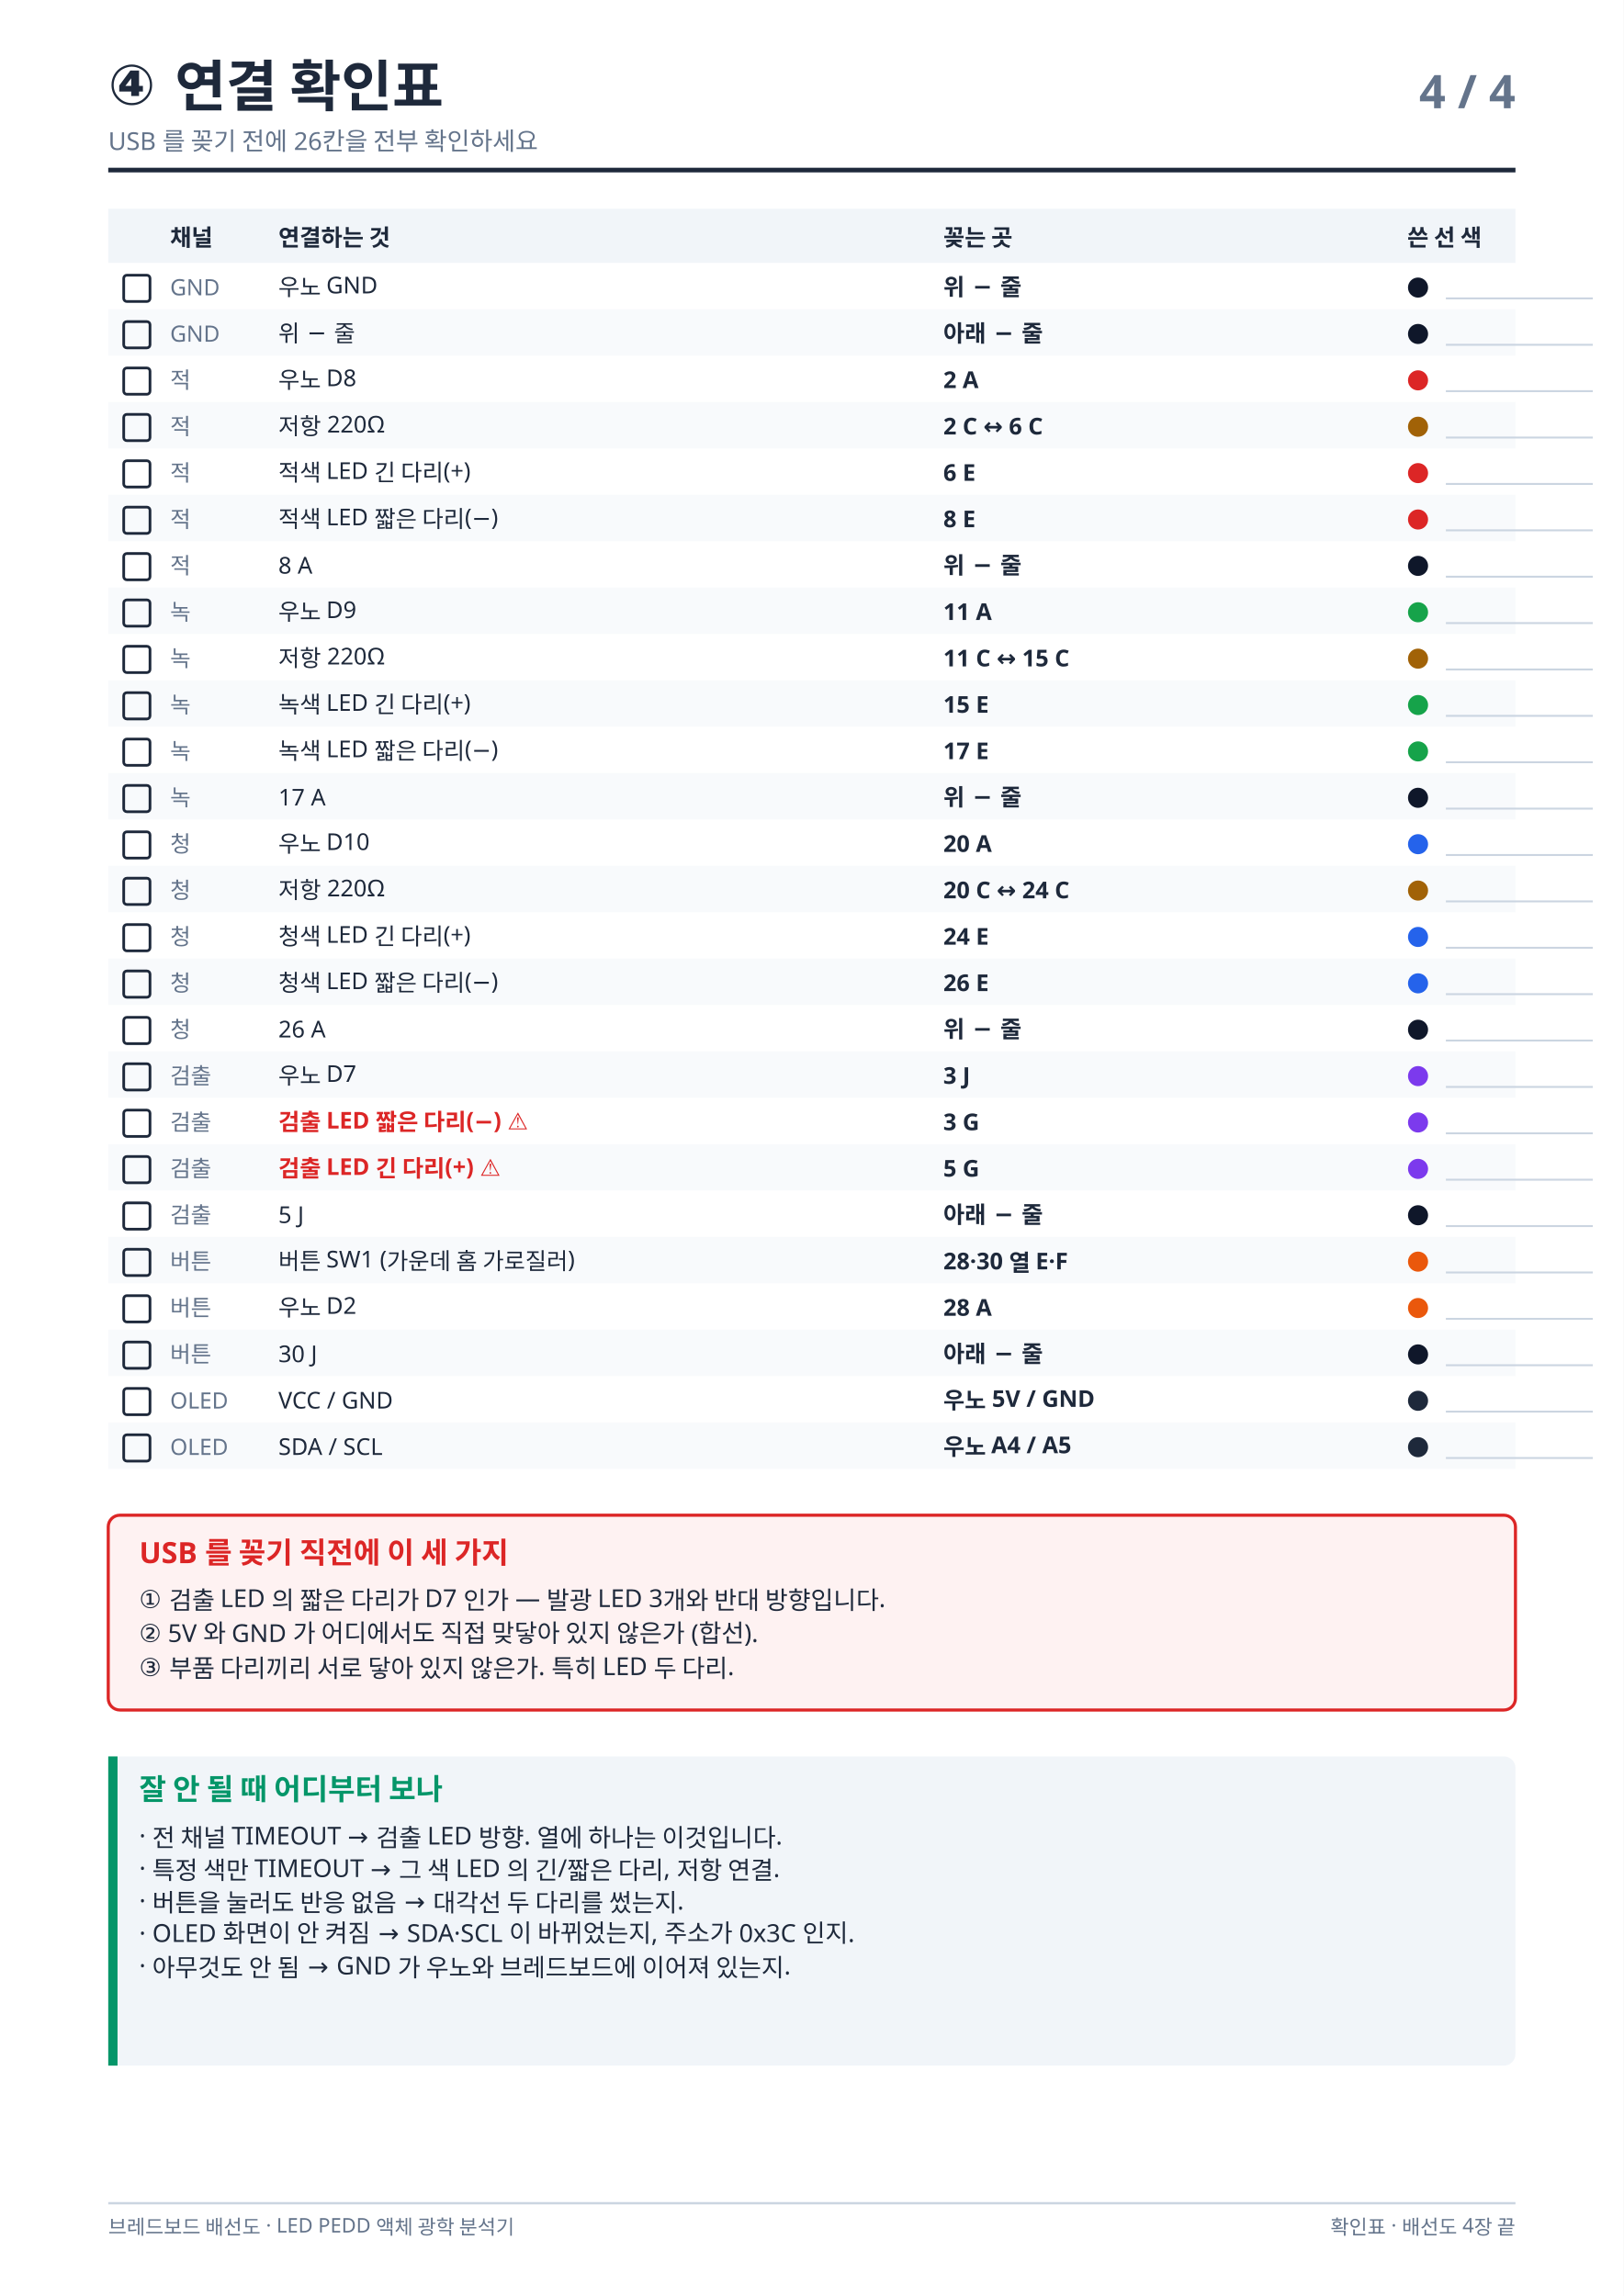
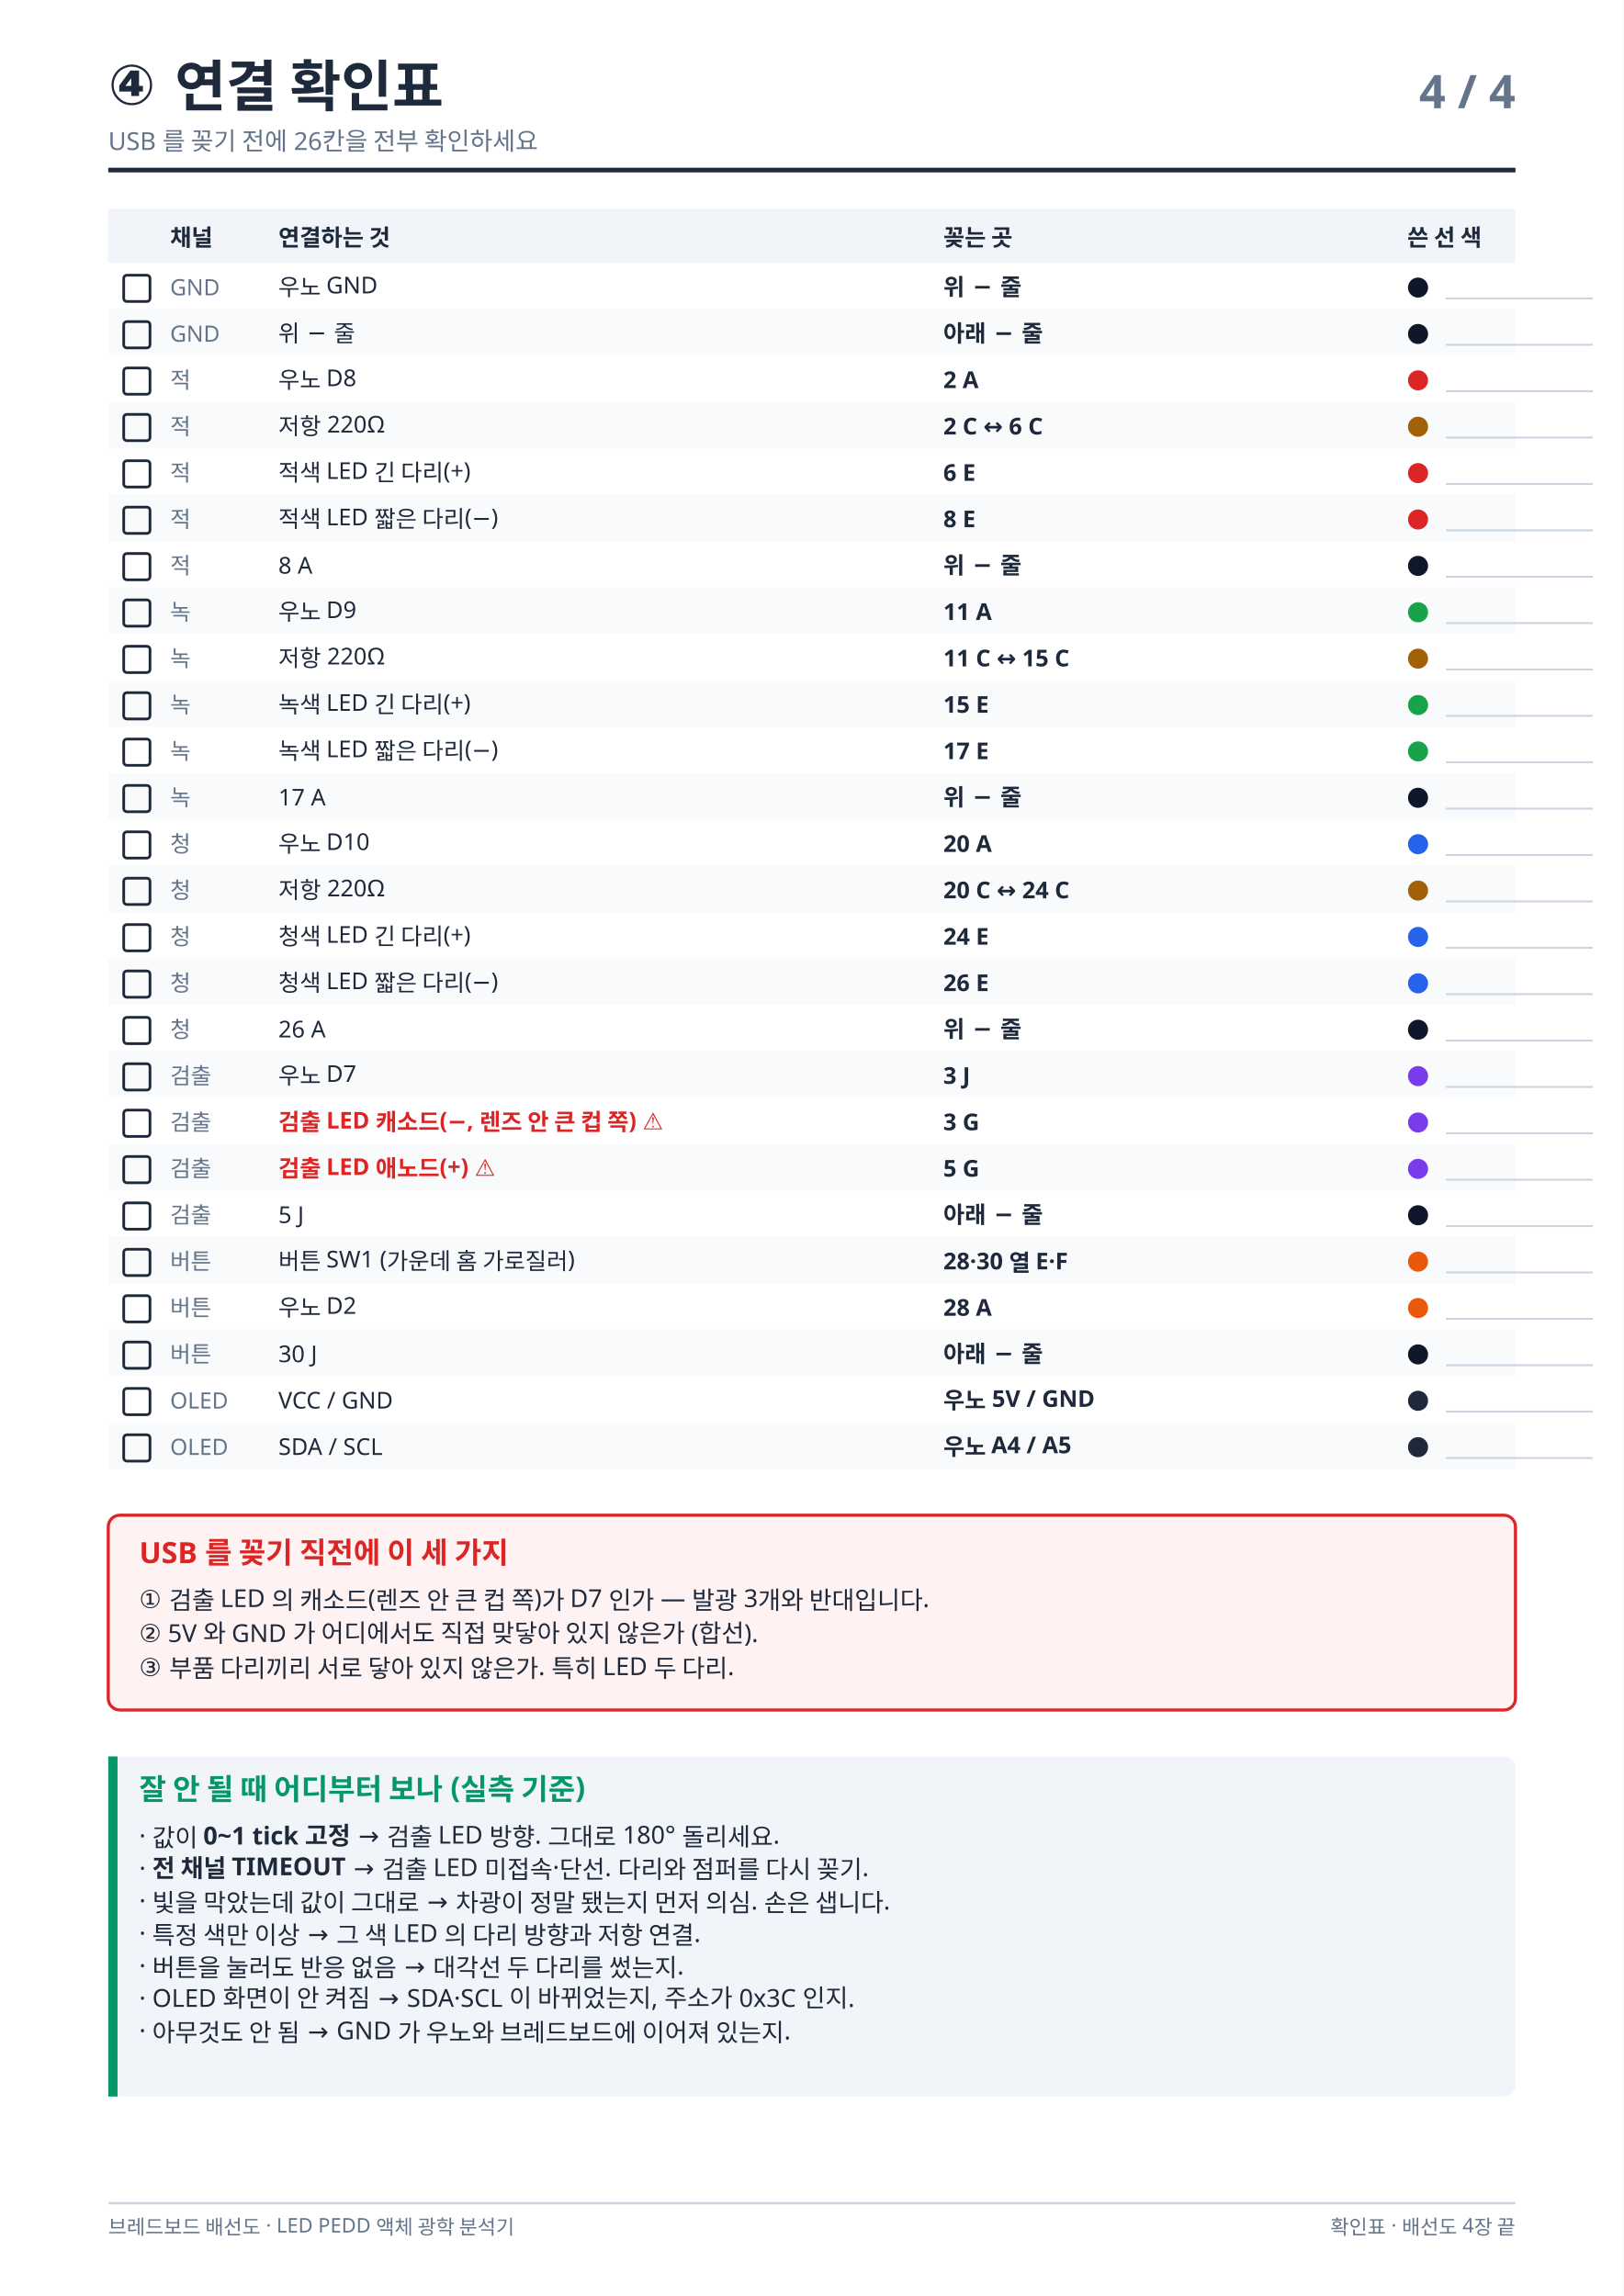
<svg xmlns="http://www.w3.org/2000/svg" width="210mm" height="297mm" viewBox="0 0 210 297" font-family="'Malgun Gothic','맑은 고딕','Noto Sans KR',sans-serif">
  <rect width="210" height="297" fill="#ffffff" />
  <line x1="14.00" y1="22.00" x2="196.00" y2="22.00" stroke="#1e293b" stroke-width="0.60" stroke-linecap="butt" />
  <text x="14.00" y="13.50" font-size="7.20" text-anchor="start" font-weight="700" fill="#1e293b">④ 연결 확인표</text>
  <text x="14.00" y="19.40" font-size="3.20" text-anchor="start" font-weight="400" fill="#64748b">USB 를 꽂기 전에 26칸을 전부 확인하세요</text>
  <text x="196.00" y="14.00" font-size="6.00" text-anchor="end" font-weight="700" fill="#64748b">4 / 4</text>
  <rect x="14.00" y="27.00" width="182.00" height="7.00" rx="0.00" fill="#f1f5f9" stroke="none" stroke-width="0.30" />
  <text x="22.00" y="31.80" font-size="3.00" text-anchor="start" font-weight="700" fill="#1e293b">채널</text>
  <text x="36.00" y="31.80" font-size="3.00" text-anchor="start" font-weight="700" fill="#1e293b">연결하는 것</text>
  <text x="122.00" y="31.80" font-size="3.00" text-anchor="start" font-weight="700" fill="#1e293b">꽂는 곳</text>
  <text x="182.00" y="31.80" font-size="3.00" text-anchor="start" font-weight="700" fill="#1e293b">쓴 선 색</text>
  <rect x="16.00" y="35.60" width="3.40" height="3.40" rx="0.40" fill="none" stroke="#1e293b" stroke-width="0.35" />
  <text x="21.40" y="38.20" font-size="3.00" text-anchor="start" font-weight="400" fill="#1e293b" />
  <text x="22.00" y="38.20" font-size="2.90" text-anchor="start" font-weight="400" fill="#64748b">GND</text>
  <text x="36.00" y="38.20" font-size="3.00" text-anchor="start" font-weight="400" fill="#1e293b">우노 GND</text>
  <text x="122.00" y="38.20" font-size="3.00" text-anchor="start" font-weight="700" fill="#1e293b">위 − 줄</text>
  <circle cx="183.40" cy="37.20" r="1.30" fill="#0f172a" stroke="none" stroke-width="0.30" />
  <line x1="187.00" y1="38.60" x2="206.00" y2="38.60" stroke="#cbd5e1" stroke-width="0.25" stroke-linecap="butt" />
  <rect x="14.00" y="40.00" width="182.00" height="6.00" rx="0.00" fill="#f8fafc" stroke="none" stroke-width="0.30" />
  <rect x="16.00" y="41.60" width="3.40" height="3.40" rx="0.40" fill="none" stroke="#1e293b" stroke-width="0.35" />
  <text x="21.40" y="44.20" font-size="3.00" text-anchor="start" font-weight="400" fill="#1e293b" />
  <text x="22.00" y="44.20" font-size="2.90" text-anchor="start" font-weight="400" fill="#64748b">GND</text>
  <text x="36.00" y="44.20" font-size="3.00" text-anchor="start" font-weight="400" fill="#1e293b">위 − 줄</text>
  <text x="122.00" y="44.20" font-size="3.00" text-anchor="start" font-weight="700" fill="#1e293b">아래 − 줄</text>
  <circle cx="183.40" cy="43.20" r="1.30" fill="#0f172a" stroke="none" stroke-width="0.30" />
  <line x1="187.00" y1="44.60" x2="206.00" y2="44.60" stroke="#cbd5e1" stroke-width="0.25" stroke-linecap="butt" />
  <rect x="16.00" y="47.60" width="3.40" height="3.40" rx="0.40" fill="none" stroke="#1e293b" stroke-width="0.35" />
  <text x="21.40" y="50.20" font-size="3.00" text-anchor="start" font-weight="400" fill="#1e293b" />
  <text x="22.00" y="50.20" font-size="2.90" text-anchor="start" font-weight="400" fill="#64748b">적</text>
  <text x="36.00" y="50.20" font-size="3.00" text-anchor="start" font-weight="400" fill="#1e293b">우노 D8</text>
  <text x="122.00" y="50.20" font-size="3.00" text-anchor="start" font-weight="700" fill="#1e293b">2 A</text>
  <circle cx="183.40" cy="49.20" r="1.30" fill="#dc2626" stroke="none" stroke-width="0.30" />
  <line x1="187.00" y1="50.60" x2="206.00" y2="50.60" stroke="#cbd5e1" stroke-width="0.25" stroke-linecap="butt" />
  <rect x="14.00" y="52.00" width="182.00" height="6.00" rx="0.00" fill="#f8fafc" stroke="none" stroke-width="0.30" />
  <rect x="16.00" y="53.60" width="3.40" height="3.40" rx="0.40" fill="none" stroke="#1e293b" stroke-width="0.35" />
  <text x="21.40" y="56.20" font-size="3.00" text-anchor="start" font-weight="400" fill="#1e293b" />
  <text x="22.00" y="56.20" font-size="2.90" text-anchor="start" font-weight="400" fill="#64748b">적</text>
  <text x="36.00" y="56.20" font-size="3.00" text-anchor="start" font-weight="400" fill="#1e293b">저항 220Ω</text>
  <text x="122.00" y="56.20" font-size="3.00" text-anchor="start" font-weight="700" fill="#1e293b">2 C ↔ 6 C</text>
  <circle cx="183.40" cy="55.20" r="1.30" fill="#a16207" stroke="none" stroke-width="0.30" />
  <line x1="187.00" y1="56.60" x2="206.00" y2="56.60" stroke="#cbd5e1" stroke-width="0.25" stroke-linecap="butt" />
  <rect x="16.00" y="59.60" width="3.40" height="3.40" rx="0.40" fill="none" stroke="#1e293b" stroke-width="0.35" />
  <text x="21.40" y="62.20" font-size="3.00" text-anchor="start" font-weight="400" fill="#1e293b" />
  <text x="22.00" y="62.20" font-size="2.90" text-anchor="start" font-weight="400" fill="#64748b">적</text>
  <text x="36.00" y="62.20" font-size="3.00" text-anchor="start" font-weight="400" fill="#1e293b">적색 LED 긴 다리(+)</text>
  <text x="122.00" y="62.20" font-size="3.00" text-anchor="start" font-weight="700" fill="#1e293b">6 E</text>
  <circle cx="183.40" cy="61.20" r="1.30" fill="#dc2626" stroke="none" stroke-width="0.30" />
  <line x1="187.00" y1="62.60" x2="206.00" y2="62.60" stroke="#cbd5e1" stroke-width="0.25" stroke-linecap="butt" />
  <rect x="14.00" y="64.00" width="182.00" height="6.00" rx="0.00" fill="#f8fafc" stroke="none" stroke-width="0.30" />
  <rect x="16.00" y="65.60" width="3.40" height="3.40" rx="0.40" fill="none" stroke="#1e293b" stroke-width="0.35" />
  <text x="21.40" y="68.20" font-size="3.00" text-anchor="start" font-weight="400" fill="#1e293b" />
  <text x="22.00" y="68.20" font-size="2.90" text-anchor="start" font-weight="400" fill="#64748b">적</text>
  <text x="36.00" y="68.20" font-size="3.00" text-anchor="start" font-weight="400" fill="#1e293b">적색 LED 짧은 다리(−)</text>
  <text x="122.00" y="68.20" font-size="3.00" text-anchor="start" font-weight="700" fill="#1e293b">8 E</text>
  <circle cx="183.40" cy="67.20" r="1.30" fill="#dc2626" stroke="none" stroke-width="0.30" />
  <line x1="187.00" y1="68.60" x2="206.00" y2="68.60" stroke="#cbd5e1" stroke-width="0.25" stroke-linecap="butt" />
  <rect x="16.00" y="71.60" width="3.40" height="3.40" rx="0.40" fill="none" stroke="#1e293b" stroke-width="0.35" />
  <text x="21.40" y="74.20" font-size="3.00" text-anchor="start" font-weight="400" fill="#1e293b" />
  <text x="22.00" y="74.20" font-size="2.90" text-anchor="start" font-weight="400" fill="#64748b">적</text>
  <text x="36.00" y="74.20" font-size="3.00" text-anchor="start" font-weight="400" fill="#1e293b">8 A</text>
  <text x="122.00" y="74.20" font-size="3.00" text-anchor="start" font-weight="700" fill="#1e293b">위 − 줄</text>
  <circle cx="183.40" cy="73.20" r="1.30" fill="#0f172a" stroke="none" stroke-width="0.30" />
  <line x1="187.00" y1="74.60" x2="206.00" y2="74.60" stroke="#cbd5e1" stroke-width="0.25" stroke-linecap="butt" />
  <rect x="14.00" y="76.00" width="182.00" height="6.00" rx="0.00" fill="#f8fafc" stroke="none" stroke-width="0.30" />
  <rect x="16.00" y="77.60" width="3.40" height="3.40" rx="0.40" fill="none" stroke="#1e293b" stroke-width="0.35" />
  <text x="21.40" y="80.20" font-size="3.00" text-anchor="start" font-weight="400" fill="#1e293b" />
  <text x="22.00" y="80.20" font-size="2.90" text-anchor="start" font-weight="400" fill="#64748b">녹</text>
  <text x="36.00" y="80.20" font-size="3.00" text-anchor="start" font-weight="400" fill="#1e293b">우노 D9</text>
  <text x="122.00" y="80.20" font-size="3.00" text-anchor="start" font-weight="700" fill="#1e293b">11 A</text>
  <circle cx="183.40" cy="79.20" r="1.30" fill="#16a34a" stroke="none" stroke-width="0.30" />
  <line x1="187.00" y1="80.60" x2="206.00" y2="80.60" stroke="#cbd5e1" stroke-width="0.25" stroke-linecap="butt" />
  <rect x="16.00" y="83.60" width="3.40" height="3.40" rx="0.40" fill="none" stroke="#1e293b" stroke-width="0.35" />
  <text x="21.40" y="86.20" font-size="3.00" text-anchor="start" font-weight="400" fill="#1e293b" />
  <text x="22.00" y="86.20" font-size="2.90" text-anchor="start" font-weight="400" fill="#64748b">녹</text>
  <text x="36.00" y="86.20" font-size="3.00" text-anchor="start" font-weight="400" fill="#1e293b">저항 220Ω</text>
  <text x="122.00" y="86.20" font-size="3.00" text-anchor="start" font-weight="700" fill="#1e293b">11 C ↔ 15 C</text>
  <circle cx="183.40" cy="85.20" r="1.30" fill="#a16207" stroke="none" stroke-width="0.30" />
  <line x1="187.00" y1="86.60" x2="206.00" y2="86.60" stroke="#cbd5e1" stroke-width="0.25" stroke-linecap="butt" />
  <rect x="14.00" y="88.00" width="182.00" height="6.00" rx="0.00" fill="#f8fafc" stroke="none" stroke-width="0.30" />
  <rect x="16.00" y="89.60" width="3.40" height="3.40" rx="0.40" fill="none" stroke="#1e293b" stroke-width="0.35" />
  <text x="21.40" y="92.20" font-size="3.00" text-anchor="start" font-weight="400" fill="#1e293b" />
  <text x="22.00" y="92.20" font-size="2.90" text-anchor="start" font-weight="400" fill="#64748b">녹</text>
  <text x="36.00" y="92.20" font-size="3.00" text-anchor="start" font-weight="400" fill="#1e293b">녹색 LED 긴 다리(+)</text>
  <text x="122.00" y="92.20" font-size="3.00" text-anchor="start" font-weight="700" fill="#1e293b">15 E</text>
  <circle cx="183.40" cy="91.20" r="1.30" fill="#16a34a" stroke="none" stroke-width="0.30" />
  <line x1="187.00" y1="92.60" x2="206.00" y2="92.60" stroke="#cbd5e1" stroke-width="0.25" stroke-linecap="butt" />
  <rect x="16.00" y="95.60" width="3.40" height="3.40" rx="0.40" fill="none" stroke="#1e293b" stroke-width="0.35" />
  <text x="21.40" y="98.20" font-size="3.00" text-anchor="start" font-weight="400" fill="#1e293b" />
  <text x="22.00" y="98.20" font-size="2.90" text-anchor="start" font-weight="400" fill="#64748b">녹</text>
  <text x="36.00" y="98.20" font-size="3.00" text-anchor="start" font-weight="400" fill="#1e293b">녹색 LED 짧은 다리(−)</text>
  <text x="122.00" y="98.20" font-size="3.00" text-anchor="start" font-weight="700" fill="#1e293b">17 E</text>
  <circle cx="183.40" cy="97.20" r="1.30" fill="#16a34a" stroke="none" stroke-width="0.30" />
  <line x1="187.00" y1="98.60" x2="206.00" y2="98.60" stroke="#cbd5e1" stroke-width="0.25" stroke-linecap="butt" />
  <rect x="14.00" y="100.00" width="182.00" height="6.00" rx="0.00" fill="#f8fafc" stroke="none" stroke-width="0.30" />
  <rect x="16.00" y="101.60" width="3.40" height="3.40" rx="0.40" fill="none" stroke="#1e293b" stroke-width="0.35" />
  <text x="21.40" y="104.20" font-size="3.00" text-anchor="start" font-weight="400" fill="#1e293b" />
  <text x="22.00" y="104.20" font-size="2.90" text-anchor="start" font-weight="400" fill="#64748b">녹</text>
  <text x="36.00" y="104.20" font-size="3.00" text-anchor="start" font-weight="400" fill="#1e293b">17 A</text>
  <text x="122.00" y="104.20" font-size="3.00" text-anchor="start" font-weight="700" fill="#1e293b">위 − 줄</text>
  <circle cx="183.40" cy="103.20" r="1.30" fill="#0f172a" stroke="none" stroke-width="0.30" />
  <line x1="187.00" y1="104.60" x2="206.00" y2="104.60" stroke="#cbd5e1" stroke-width="0.25" stroke-linecap="butt" />
  <rect x="16.00" y="107.60" width="3.40" height="3.40" rx="0.40" fill="none" stroke="#1e293b" stroke-width="0.35" />
  <text x="21.40" y="110.20" font-size="3.00" text-anchor="start" font-weight="400" fill="#1e293b" />
  <text x="22.00" y="110.20" font-size="2.90" text-anchor="start" font-weight="400" fill="#64748b">청</text>
  <text x="36.00" y="110.20" font-size="3.00" text-anchor="start" font-weight="400" fill="#1e293b">우노 D10</text>
  <text x="122.00" y="110.20" font-size="3.00" text-anchor="start" font-weight="700" fill="#1e293b">20 A</text>
  <circle cx="183.40" cy="109.20" r="1.30" fill="#2563eb" stroke="none" stroke-width="0.30" />
  <line x1="187.00" y1="110.60" x2="206.00" y2="110.60" stroke="#cbd5e1" stroke-width="0.25" stroke-linecap="butt" />
  <rect x="14.00" y="112.00" width="182.00" height="6.00" rx="0.00" fill="#f8fafc" stroke="none" stroke-width="0.30" />
  <rect x="16.00" y="113.60" width="3.40" height="3.40" rx="0.40" fill="none" stroke="#1e293b" stroke-width="0.35" />
  <text x="21.40" y="116.20" font-size="3.00" text-anchor="start" font-weight="400" fill="#1e293b" />
  <text x="22.00" y="116.20" font-size="2.90" text-anchor="start" font-weight="400" fill="#64748b">청</text>
  <text x="36.00" y="116.20" font-size="3.00" text-anchor="start" font-weight="400" fill="#1e293b">저항 220Ω</text>
  <text x="122.00" y="116.20" font-size="3.00" text-anchor="start" font-weight="700" fill="#1e293b">20 C ↔ 24 C</text>
  <circle cx="183.40" cy="115.20" r="1.30" fill="#a16207" stroke="none" stroke-width="0.30" />
  <line x1="187.00" y1="116.60" x2="206.00" y2="116.60" stroke="#cbd5e1" stroke-width="0.25" stroke-linecap="butt" />
  <rect x="16.00" y="119.60" width="3.40" height="3.40" rx="0.40" fill="none" stroke="#1e293b" stroke-width="0.35" />
  <text x="21.40" y="122.20" font-size="3.00" text-anchor="start" font-weight="400" fill="#1e293b" />
  <text x="22.00" y="122.20" font-size="2.90" text-anchor="start" font-weight="400" fill="#64748b">청</text>
  <text x="36.00" y="122.20" font-size="3.00" text-anchor="start" font-weight="400" fill="#1e293b">청색 LED 긴 다리(+)</text>
  <text x="122.00" y="122.20" font-size="3.00" text-anchor="start" font-weight="700" fill="#1e293b">24 E</text>
  <circle cx="183.40" cy="121.20" r="1.30" fill="#2563eb" stroke="none" stroke-width="0.30" />
  <line x1="187.00" y1="122.60" x2="206.00" y2="122.60" stroke="#cbd5e1" stroke-width="0.25" stroke-linecap="butt" />
  <rect x="14.00" y="124.00" width="182.00" height="6.00" rx="0.00" fill="#f8fafc" stroke="none" stroke-width="0.30" />
  <rect x="16.00" y="125.60" width="3.40" height="3.40" rx="0.40" fill="none" stroke="#1e293b" stroke-width="0.35" />
  <text x="21.40" y="128.20" font-size="3.00" text-anchor="start" font-weight="400" fill="#1e293b" />
  <text x="22.00" y="128.20" font-size="2.90" text-anchor="start" font-weight="400" fill="#64748b">청</text>
  <text x="36.00" y="128.20" font-size="3.00" text-anchor="start" font-weight="400" fill="#1e293b">청색 LED 짧은 다리(−)</text>
  <text x="122.00" y="128.20" font-size="3.00" text-anchor="start" font-weight="700" fill="#1e293b">26 E</text>
  <circle cx="183.40" cy="127.20" r="1.30" fill="#2563eb" stroke="none" stroke-width="0.30" />
  <line x1="187.00" y1="128.60" x2="206.00" y2="128.60" stroke="#cbd5e1" stroke-width="0.25" stroke-linecap="butt" />
  <rect x="16.00" y="131.60" width="3.40" height="3.40" rx="0.40" fill="none" stroke="#1e293b" stroke-width="0.35" />
  <text x="21.40" y="134.20" font-size="3.00" text-anchor="start" font-weight="400" fill="#1e293b" />
  <text x="22.00" y="134.20" font-size="2.90" text-anchor="start" font-weight="400" fill="#64748b">청</text>
  <text x="36.00" y="134.20" font-size="3.00" text-anchor="start" font-weight="400" fill="#1e293b">26 A</text>
  <text x="122.00" y="134.20" font-size="3.00" text-anchor="start" font-weight="700" fill="#1e293b">위 − 줄</text>
  <circle cx="183.40" cy="133.20" r="1.30" fill="#0f172a" stroke="none" stroke-width="0.30" />
  <line x1="187.00" y1="134.60" x2="206.00" y2="134.60" stroke="#cbd5e1" stroke-width="0.25" stroke-linecap="butt" />
  <rect x="14.00" y="136.00" width="182.00" height="6.00" rx="0.00" fill="#f8fafc" stroke="none" stroke-width="0.30" />
  <rect x="16.00" y="137.60" width="3.40" height="3.40" rx="0.40" fill="none" stroke="#1e293b" stroke-width="0.35" />
  <text x="21.40" y="140.20" font-size="3.00" text-anchor="start" font-weight="400" fill="#1e293b" />
  <text x="22.00" y="140.20" font-size="2.90" text-anchor="start" font-weight="400" fill="#64748b">검출</text>
  <text x="36.00" y="140.20" font-size="3.00" text-anchor="start" font-weight="400" fill="#1e293b">우노 D7</text>
  <text x="122.00" y="140.20" font-size="3.00" text-anchor="start" font-weight="700" fill="#1e293b">3 J</text>
  <circle cx="183.40" cy="139.20" r="1.30" fill="#7c3aed" stroke="none" stroke-width="0.30" />
  <line x1="187.00" y1="140.60" x2="206.00" y2="140.60" stroke="#cbd5e1" stroke-width="0.25" stroke-linecap="butt" />
  <rect x="16.00" y="143.60" width="3.40" height="3.40" rx="0.40" fill="none" stroke="#1e293b" stroke-width="0.35" />
  <text x="21.40" y="146.20" font-size="3.00" text-anchor="start" font-weight="400" fill="#1e293b" />
  <text x="22.00" y="146.20" font-size="2.90" text-anchor="start" font-weight="400" fill="#64748b">검출</text>
-   <text x="36.00" y="146.20" font-size="3.00" text-anchor="start" font-weight="700" fill="#dc2626">검출 LED 짧은 다리(−)  ⚠</text>
+   <text x="36.00" y="146.20" font-size="3.00" text-anchor="start" font-weight="700" fill="#dc2626">검출 LED 캐소드(−, 렌즈 안 큰 컵 쪽)  ⚠</text>
  <text x="122.00" y="146.20" font-size="3.00" text-anchor="start" font-weight="700" fill="#1e293b">3 G</text>
  <circle cx="183.40" cy="145.20" r="1.30" fill="#7c3aed" stroke="none" stroke-width="0.30" />
  <line x1="187.00" y1="146.60" x2="206.00" y2="146.60" stroke="#cbd5e1" stroke-width="0.25" stroke-linecap="butt" />
  <rect x="14.00" y="148.00" width="182.00" height="6.00" rx="0.00" fill="#f8fafc" stroke="none" stroke-width="0.30" />
  <rect x="16.00" y="149.60" width="3.40" height="3.40" rx="0.40" fill="none" stroke="#1e293b" stroke-width="0.35" />
  <text x="21.40" y="152.20" font-size="3.00" text-anchor="start" font-weight="400" fill="#1e293b" />
  <text x="22.00" y="152.20" font-size="2.90" text-anchor="start" font-weight="400" fill="#64748b">검출</text>
-   <text x="36.00" y="152.20" font-size="3.00" text-anchor="start" font-weight="700" fill="#dc2626">검출 LED 긴 다리(+)  ⚠</text>
+   <text x="36.00" y="152.20" font-size="3.00" text-anchor="start" font-weight="700" fill="#dc2626">검출 LED 애노드(+)  ⚠</text>
  <text x="122.00" y="152.20" font-size="3.00" text-anchor="start" font-weight="700" fill="#1e293b">5 G</text>
  <circle cx="183.40" cy="151.20" r="1.30" fill="#7c3aed" stroke="none" stroke-width="0.30" />
  <line x1="187.00" y1="152.60" x2="206.00" y2="152.60" stroke="#cbd5e1" stroke-width="0.25" stroke-linecap="butt" />
  <rect x="16.00" y="155.60" width="3.40" height="3.40" rx="0.40" fill="none" stroke="#1e293b" stroke-width="0.35" />
  <text x="21.40" y="158.20" font-size="3.00" text-anchor="start" font-weight="400" fill="#1e293b" />
  <text x="22.00" y="158.20" font-size="2.90" text-anchor="start" font-weight="400" fill="#64748b">검출</text>
  <text x="36.00" y="158.20" font-size="3.00" text-anchor="start" font-weight="400" fill="#1e293b">5 J</text>
  <text x="122.00" y="158.20" font-size="3.00" text-anchor="start" font-weight="700" fill="#1e293b">아래 − 줄</text>
  <circle cx="183.40" cy="157.20" r="1.30" fill="#0f172a" stroke="none" stroke-width="0.30" />
  <line x1="187.00" y1="158.60" x2="206.00" y2="158.60" stroke="#cbd5e1" stroke-width="0.25" stroke-linecap="butt" />
  <rect x="14.00" y="160.00" width="182.00" height="6.00" rx="0.00" fill="#f8fafc" stroke="none" stroke-width="0.30" />
  <rect x="16.00" y="161.60" width="3.40" height="3.40" rx="0.40" fill="none" stroke="#1e293b" stroke-width="0.35" />
  <text x="21.40" y="164.20" font-size="3.00" text-anchor="start" font-weight="400" fill="#1e293b" />
  <text x="22.00" y="164.20" font-size="2.90" text-anchor="start" font-weight="400" fill="#64748b">버튼</text>
  <text x="36.00" y="164.20" font-size="3.00" text-anchor="start" font-weight="400" fill="#1e293b">버튼 SW1 (가운데 홈 가로질러)</text>
  <text x="122.00" y="164.20" font-size="3.00" text-anchor="start" font-weight="700" fill="#1e293b">28·30 열 E·F</text>
  <circle cx="183.40" cy="163.20" r="1.30" fill="#ea580c" stroke="none" stroke-width="0.30" />
  <line x1="187.00" y1="164.60" x2="206.00" y2="164.60" stroke="#cbd5e1" stroke-width="0.25" stroke-linecap="butt" />
  <rect x="16.00" y="167.60" width="3.40" height="3.40" rx="0.40" fill="none" stroke="#1e293b" stroke-width="0.35" />
  <text x="21.40" y="170.20" font-size="3.00" text-anchor="start" font-weight="400" fill="#1e293b" />
  <text x="22.00" y="170.20" font-size="2.90" text-anchor="start" font-weight="400" fill="#64748b">버튼</text>
  <text x="36.00" y="170.20" font-size="3.00" text-anchor="start" font-weight="400" fill="#1e293b">우노 D2</text>
  <text x="122.00" y="170.20" font-size="3.00" text-anchor="start" font-weight="700" fill="#1e293b">28 A</text>
  <circle cx="183.40" cy="169.20" r="1.30" fill="#ea580c" stroke="none" stroke-width="0.30" />
  <line x1="187.00" y1="170.60" x2="206.00" y2="170.60" stroke="#cbd5e1" stroke-width="0.25" stroke-linecap="butt" />
  <rect x="14.00" y="172.00" width="182.00" height="6.00" rx="0.00" fill="#f8fafc" stroke="none" stroke-width="0.30" />
  <rect x="16.00" y="173.60" width="3.40" height="3.40" rx="0.40" fill="none" stroke="#1e293b" stroke-width="0.35" />
  <text x="21.40" y="176.20" font-size="3.00" text-anchor="start" font-weight="400" fill="#1e293b" />
  <text x="22.00" y="176.20" font-size="2.90" text-anchor="start" font-weight="400" fill="#64748b">버튼</text>
  <text x="36.00" y="176.20" font-size="3.00" text-anchor="start" font-weight="400" fill="#1e293b">30 J</text>
  <text x="122.00" y="176.20" font-size="3.00" text-anchor="start" font-weight="700" fill="#1e293b">아래 − 줄</text>
  <circle cx="183.40" cy="175.20" r="1.30" fill="#0f172a" stroke="none" stroke-width="0.30" />
  <line x1="187.00" y1="176.60" x2="206.00" y2="176.60" stroke="#cbd5e1" stroke-width="0.25" stroke-linecap="butt" />
  <rect x="16.00" y="179.60" width="3.40" height="3.40" rx="0.40" fill="none" stroke="#1e293b" stroke-width="0.35" />
  <text x="21.40" y="182.20" font-size="3.00" text-anchor="start" font-weight="400" fill="#1e293b" />
  <text x="22.00" y="182.20" font-size="2.90" text-anchor="start" font-weight="400" fill="#64748b">OLED</text>
  <text x="36.00" y="182.20" font-size="3.00" text-anchor="start" font-weight="400" fill="#1e293b">VCC / GND</text>
  <text x="122.00" y="182.20" font-size="3.00" text-anchor="start" font-weight="700" fill="#1e293b">우노 5V / GND</text>
  <circle cx="183.40" cy="181.20" r="1.30" fill="#1e293b" stroke="none" stroke-width="0.30" />
  <line x1="187.00" y1="182.60" x2="206.00" y2="182.60" stroke="#cbd5e1" stroke-width="0.25" stroke-linecap="butt" />
  <rect x="14.00" y="184.00" width="182.00" height="6.00" rx="0.00" fill="#f8fafc" stroke="none" stroke-width="0.30" />
  <rect x="16.00" y="185.60" width="3.40" height="3.40" rx="0.40" fill="none" stroke="#1e293b" stroke-width="0.35" />
  <text x="21.40" y="188.20" font-size="3.00" text-anchor="start" font-weight="400" fill="#1e293b" />
  <text x="22.00" y="188.20" font-size="2.90" text-anchor="start" font-weight="400" fill="#64748b">OLED</text>
  <text x="36.00" y="188.20" font-size="3.00" text-anchor="start" font-weight="400" fill="#1e293b">SDA / SCL</text>
  <text x="122.00" y="188.20" font-size="3.00" text-anchor="start" font-weight="700" fill="#1e293b">우노 A4 / A5</text>
  <circle cx="183.40" cy="187.20" r="1.30" fill="#1e293b" stroke="none" stroke-width="0.30" />
  <line x1="187.00" y1="188.60" x2="206.00" y2="188.60" stroke="#cbd5e1" stroke-width="0.25" stroke-linecap="butt" />
  <rect x="14.00" y="196.00" width="182.00" height="25.20" rx="1.50" fill="#fef2f2" stroke="#dc2626" stroke-width="0.40" />
  <text x="18.00" y="202.20" font-size="3.80" text-anchor="start" font-weight="700" fill="#dc2626">USB 를 꽂기 직전에 이 세 가지</text>
-   <text x="18.00" y="208.00" font-size="3.20" text-anchor="start" font-weight="400" fill="#1e293b">① 검출 LED 의 짧은 다리가 D7 인가 — 발광 LED 3개와 반대 방향입니다.</text>
+   <text x="18.00" y="208.00" font-size="3.20" text-anchor="start" font-weight="400" fill="#1e293b">① 검출 LED 의 캐소드(렌즈 안 큰 컵 쪽)가 D7 인가 — 발광 3개와 반대입니다.</text>
  <text x="18.00" y="212.40" font-size="3.20" text-anchor="start" font-weight="400" fill="#1e293b">② 5V 와 GND 가 어디에서도 직접 맞닿아 있지 않은가 (합선).</text>
  <text x="18.00" y="216.80" font-size="3.20" text-anchor="start" font-weight="400" fill="#1e293b">③ 부품 다리끼리 서로 닿아 있지 않은가. 특히 LED 두 다리.</text>
-   <rect x="14.00" y="227.20" width="182.00" height="40.00" rx="1.50" fill="#f1f5f9" stroke="none" stroke-width="0.30" />
-   <rect x="14.00" y="227.20" width="1.20" height="40.00" rx="0.00" fill="#059669" stroke="none" stroke-width="0.30" />
-   <text x="18.00" y="232.80" font-size="3.80" text-anchor="start" font-weight="700" fill="#059669">잘 안 될 때 어디부터 보나</text>
-   <text x="18.00" y="238.60" font-size="3.20" text-anchor="start" font-weight="400" fill="#1e293b">· 전 채널 TIMEOUT  →  검출 LED 방향. 열에 하나는 이것입니다.</text>
-   <text x="18.00" y="242.80" font-size="3.20" text-anchor="start" font-weight="400" fill="#1e293b">· 특정 색만 TIMEOUT  →  그 색 LED 의 긴/짧은 다리, 저항 연결.</text>
-   <text x="18.00" y="247.00" font-size="3.20" text-anchor="start" font-weight="400" fill="#1e293b">· 버튼을 눌러도 반응 없음  →  대각선 두 다리를 썼는지.</text>
-   <text x="18.00" y="251.20" font-size="3.20" text-anchor="start" font-weight="400" fill="#1e293b">· OLED 화면이 안 켜짐  →  SDA·SCL 이 바뀌었는지, 주소가 0x3C 인지.</text>
-   <text x="18.00" y="255.40" font-size="3.20" text-anchor="start" font-weight="400" fill="#1e293b">· 아무것도 안 됨  →  GND 가 우노와 브레드보드에 이어져 있는지.</text>
+   <rect x="14.00" y="227.20" width="182.00" height="44.00" rx="1.50" fill="#f1f5f9" stroke="none" stroke-width="0.30" />
+   <rect x="14.00" y="227.20" width="1.20" height="44.00" rx="0.00" fill="#059669" stroke="none" stroke-width="0.30" />
+   <text x="18.00" y="232.80" font-size="3.80" text-anchor="start" font-weight="700" fill="#059669">잘 안 될 때 어디부터 보나 (실측 기준)</text>
+   <text x="18.00" y="238.60" font-size="3.20" text-anchor="start" font-weight="400" fill="#1e293b">· 값이 <tspan font-weight="700">0~1 tick 고정</tspan>  →  검출 LED 방향. 그대로 180° 돌리세요.</text>
+   <text x="18.00" y="242.80" font-size="3.20" text-anchor="start" font-weight="400" fill="#1e293b">· <tspan font-weight="700">전 채널 TIMEOUT</tspan>  →  검출 LED 미접속·단선. 다리와 점퍼를 다시 꽂기.</text>
+   <text x="18.00" y="247.00" font-size="3.20" text-anchor="start" font-weight="400" fill="#1e293b">· 빛을 막았는데 값이 그대로  →  차광이 정말 됐는지 먼저 의심. 손은 샙니다.</text>
+   <text x="18.00" y="251.20" font-size="3.20" text-anchor="start" font-weight="400" fill="#1e293b">· 특정 색만 이상  →  그 색 LED 의 다리 방향과 저항 연결.</text>
+   <text x="18.00" y="255.40" font-size="3.20" text-anchor="start" font-weight="400" fill="#1e293b">· 버튼을 눌러도 반응 없음  →  대각선 두 다리를 썼는지.</text>
+   <text x="18.00" y="259.60" font-size="3.20" text-anchor="start" font-weight="400" fill="#1e293b">· OLED 화면이 안 켜짐  →  SDA·SCL 이 바뀌었는지, 주소가 0x3C 인지.</text>
+   <text x="18.00" y="263.80" font-size="3.20" text-anchor="start" font-weight="400" fill="#1e293b">· 아무것도 안 됨  →  GND 가 우노와 브레드보드에 이어져 있는지.</text>
  <line x1="14.00" y1="285.00" x2="196.00" y2="285.00" stroke="#cbd5e1" stroke-width="0.30" stroke-linecap="butt" />
  <text x="14.00" y="289.00" font-size="2.60" text-anchor="start" font-weight="400" fill="#64748b">브레드보드 배선도  ·  LED PEDD 액체 광학 분석기</text>
  <text x="196.00" y="289.00" font-size="2.60" text-anchor="end" font-weight="400" fill="#64748b">확인표 · 배선도 4장 끝</text>
</svg>
